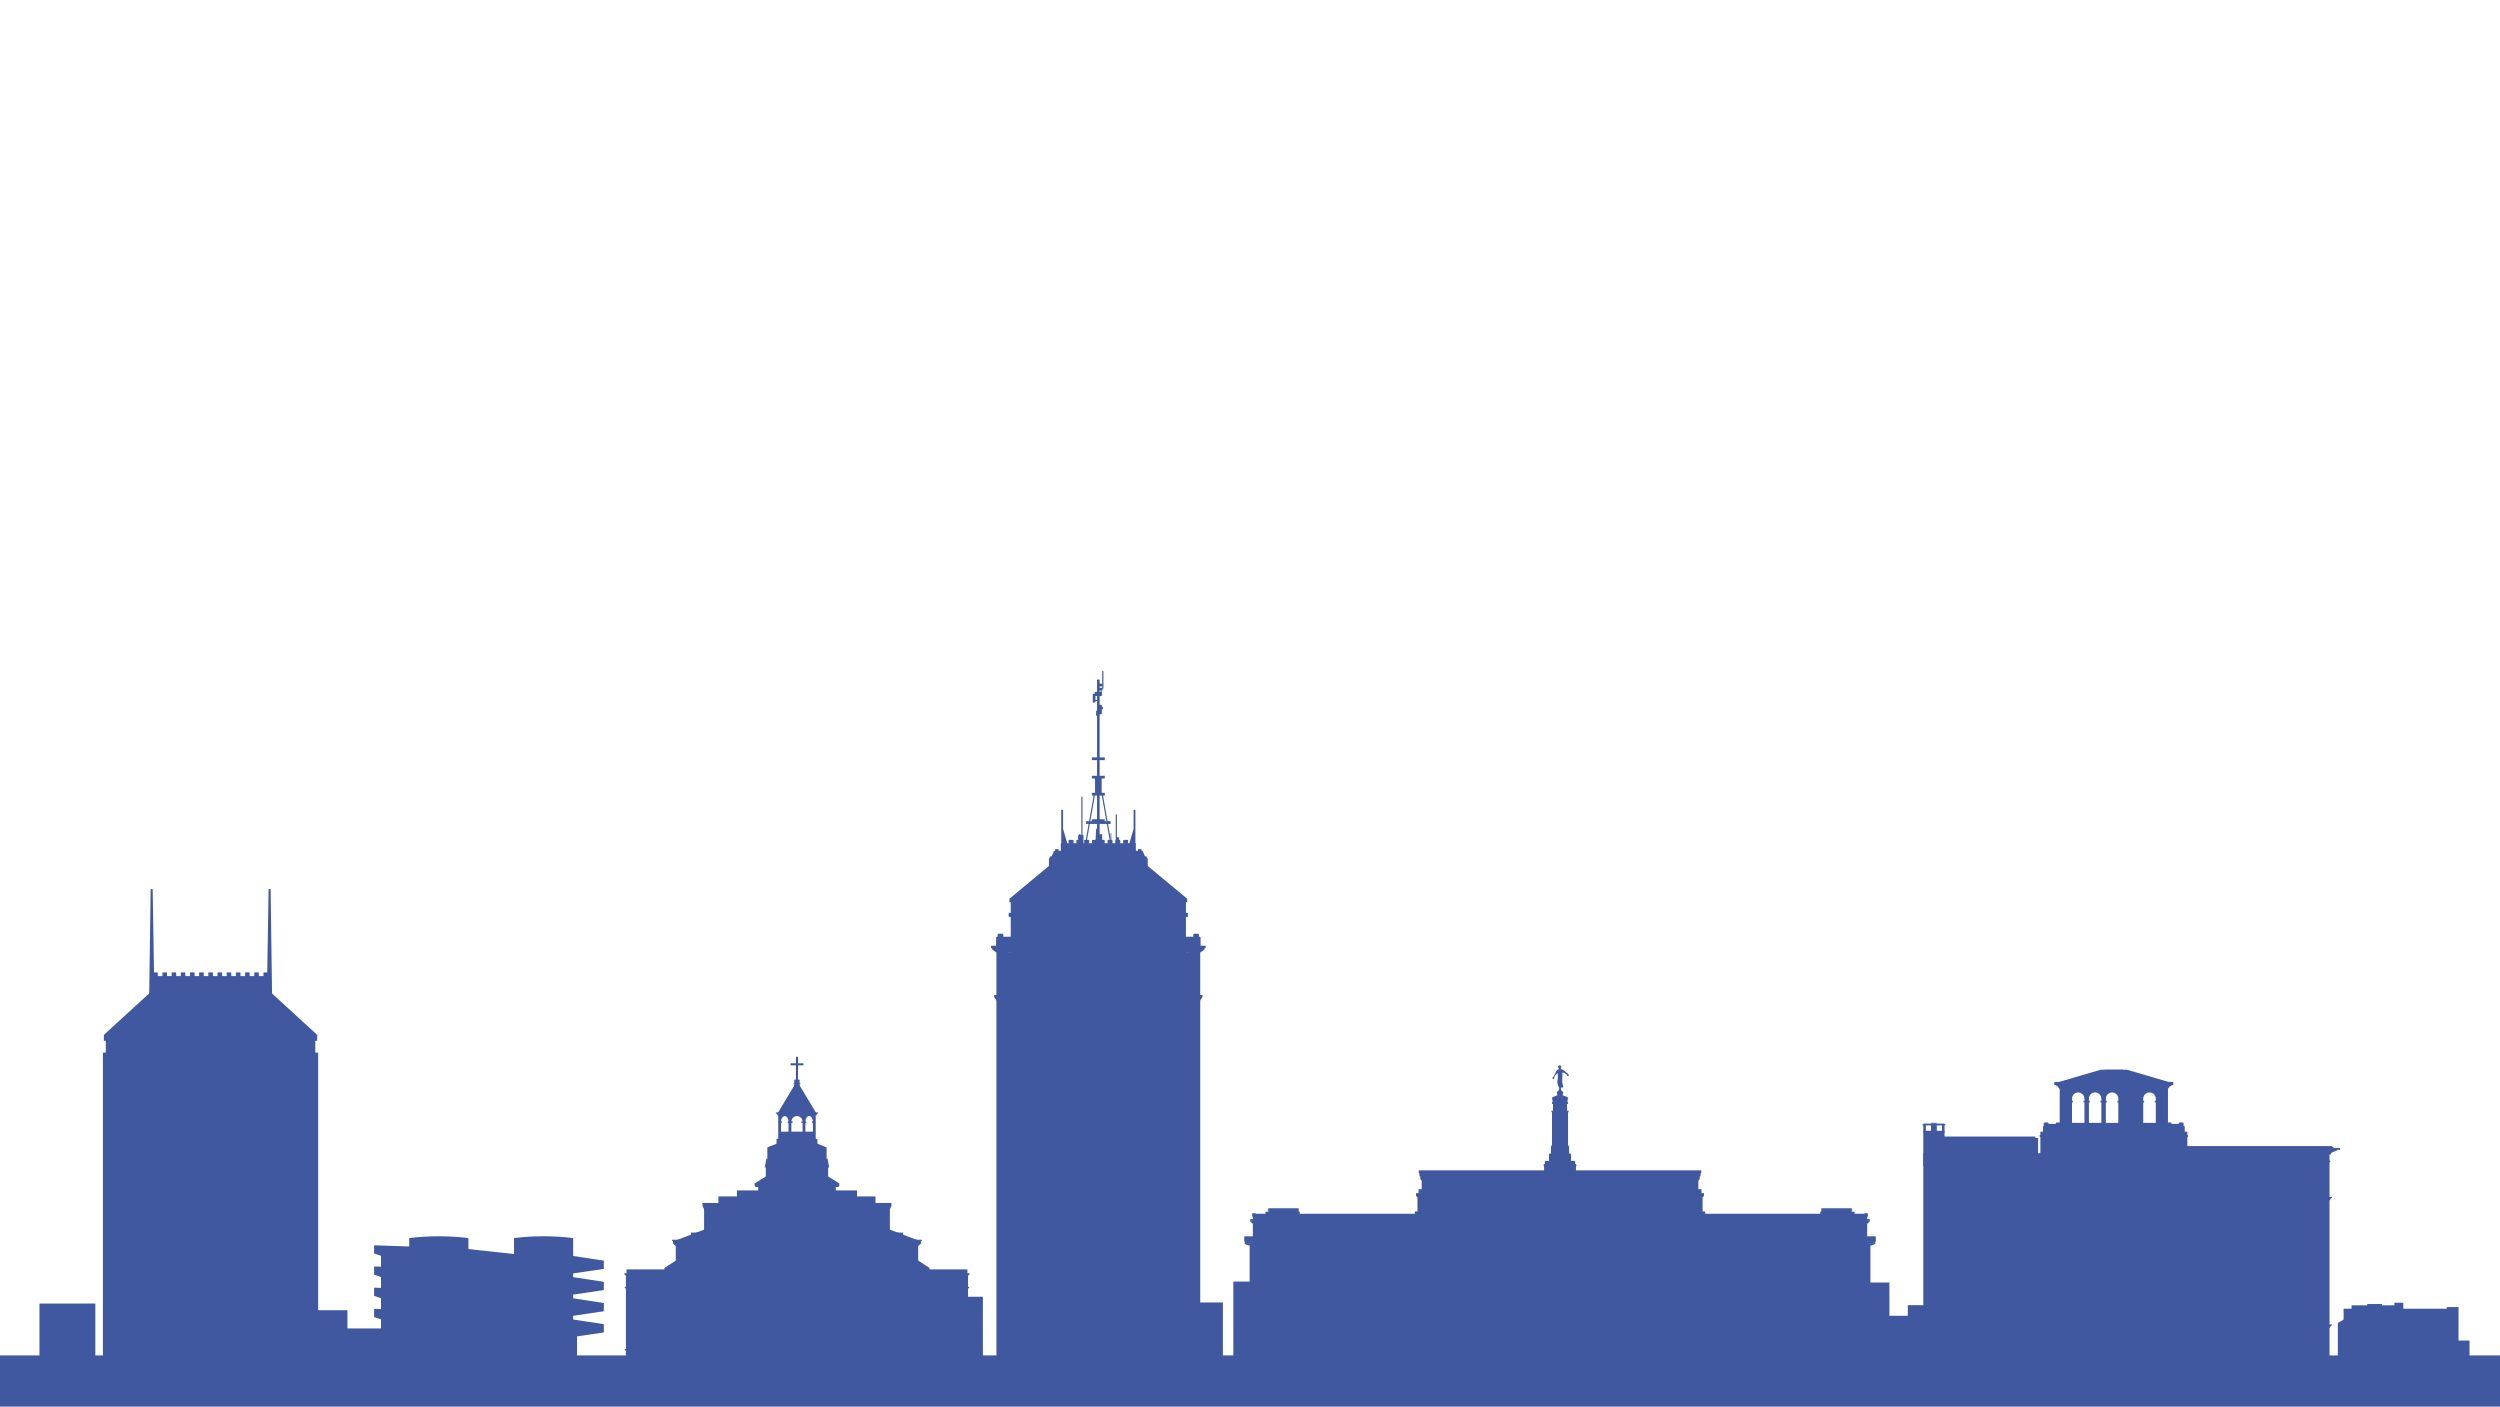
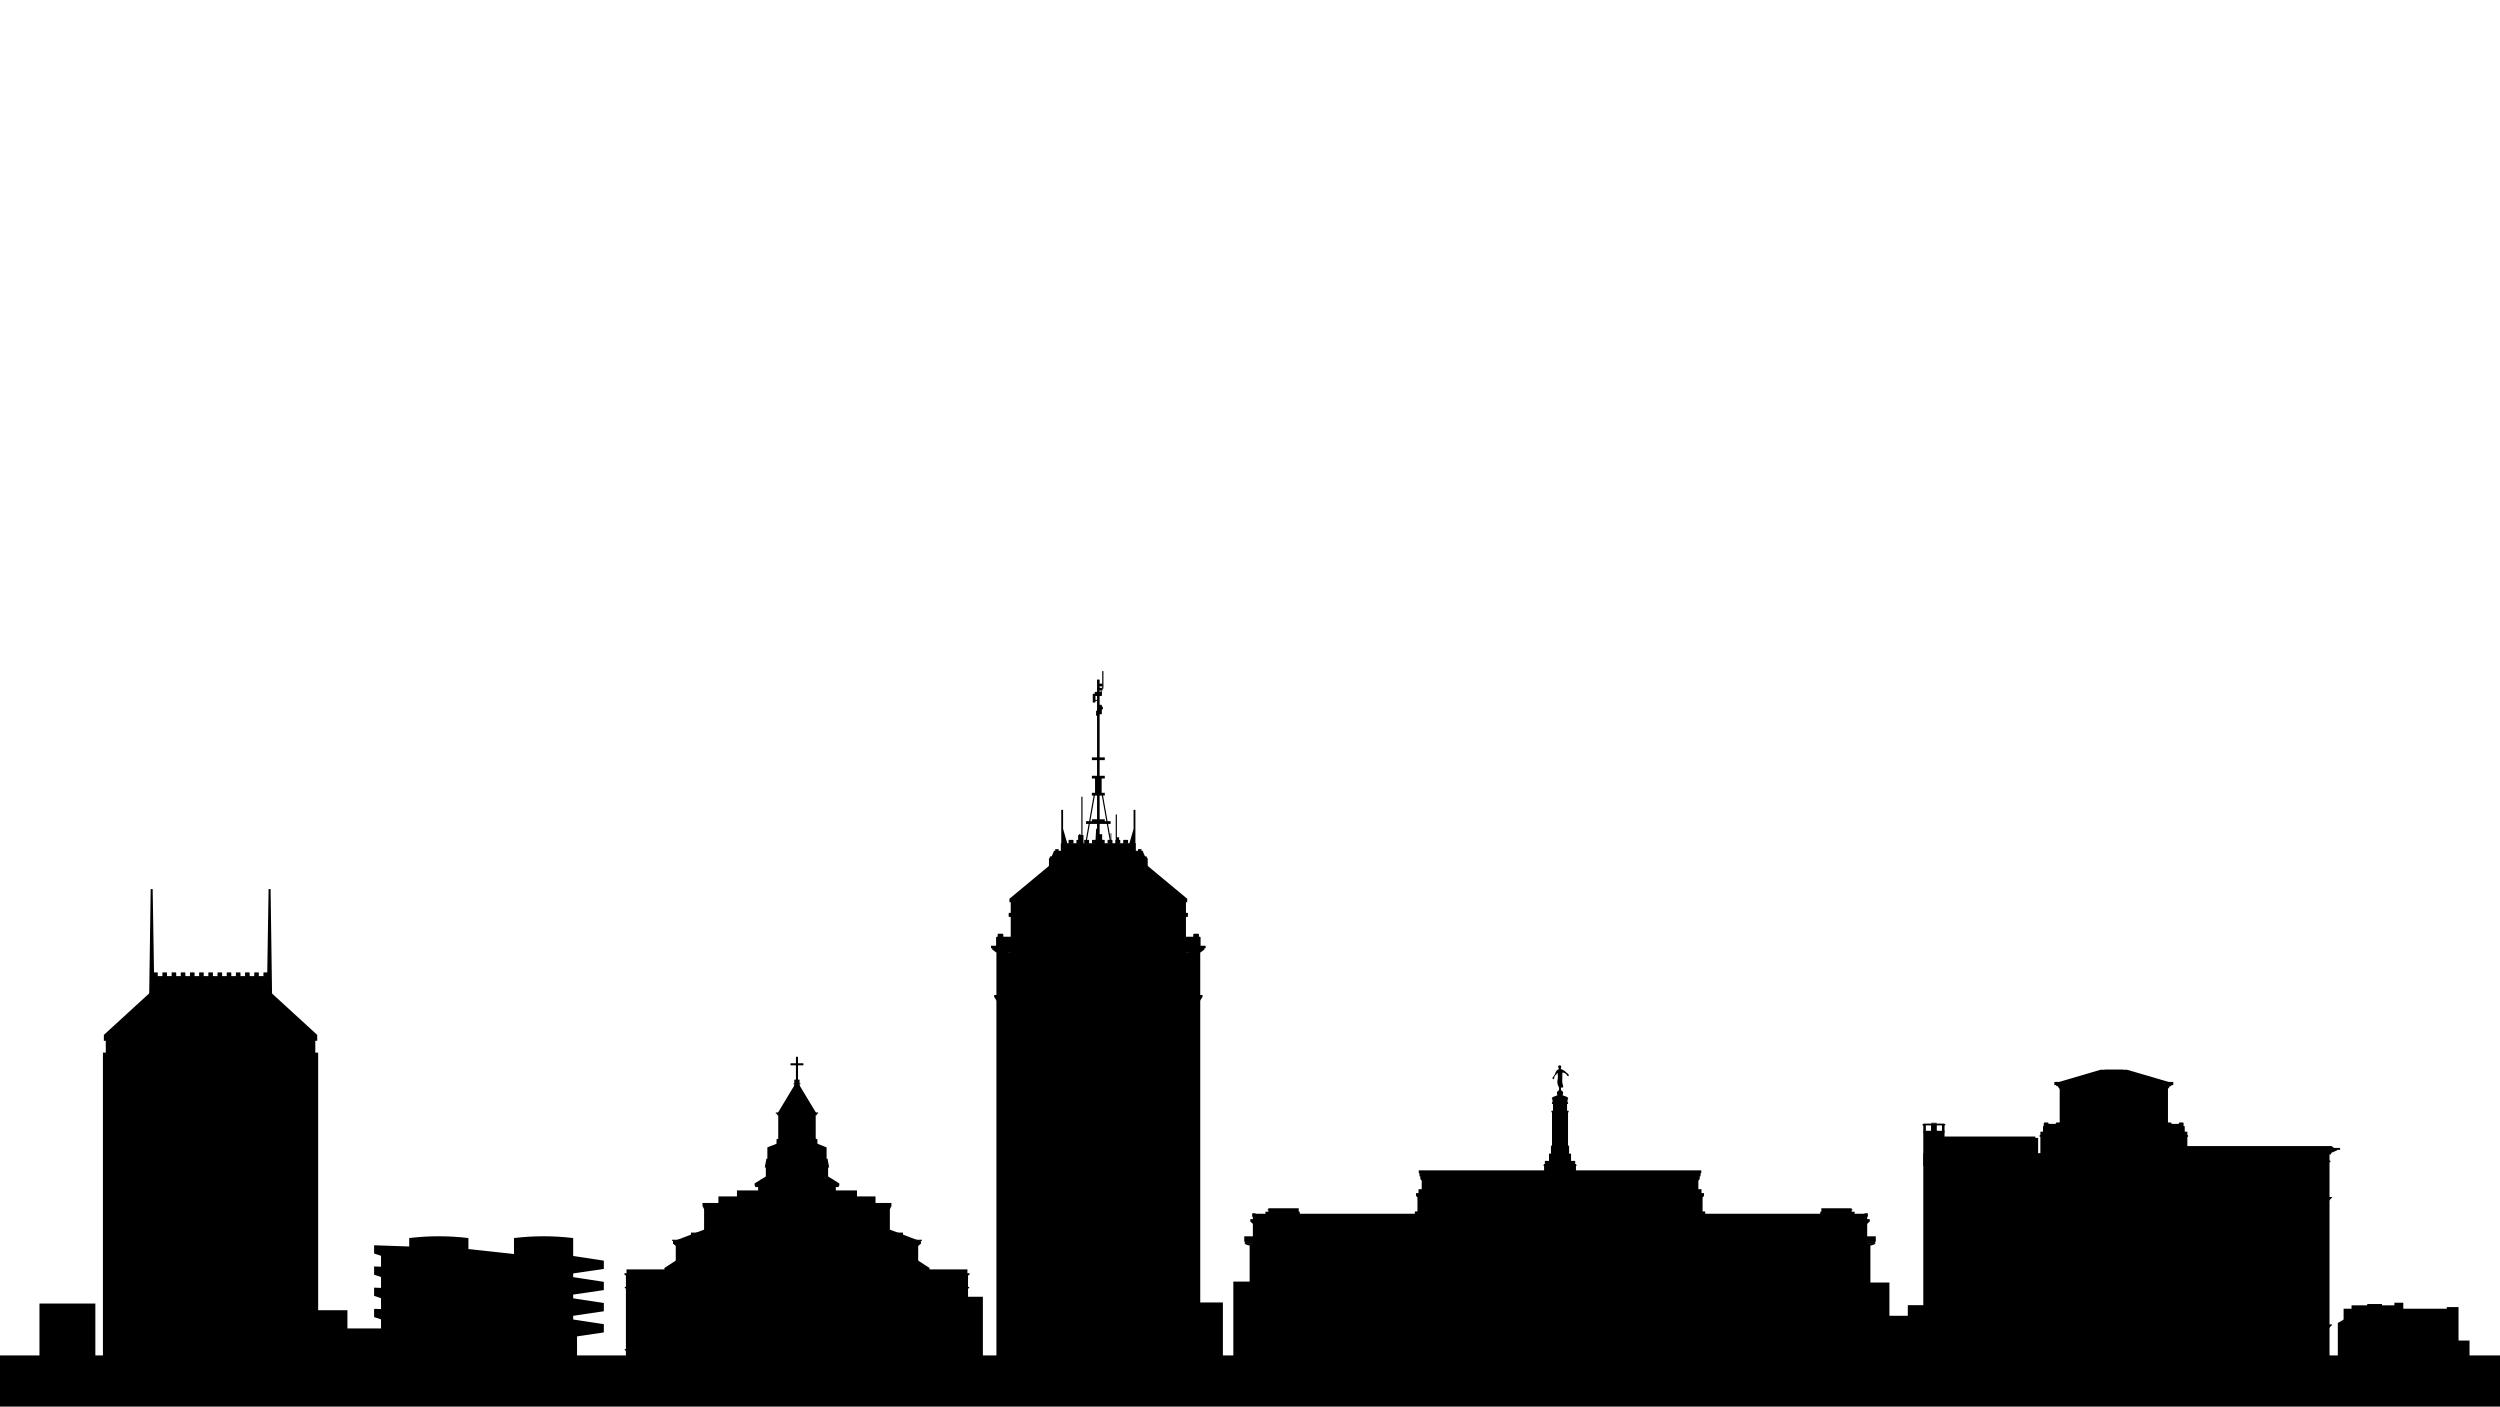
<svg xmlns="http://www.w3.org/2000/svg" viewBox="0 0 1920 1080">
-   <defs>
-     <style>.cls-1{fill:#3f589f;fill-rule:evenodd;}</style>
-   </defs>
  <g id="city7">
    <polygon class="cls-1" points="1789.07 885.64 1477.09 885.64 1477.09 1046.97 1789.07 1046.97 1789.07 885.64 1789.07 885.64" />
    <polygon class="cls-1" points="1789.68 891.31 1787.97 891.31 1787.97 892.61 1789.68 892.61 1789.68 891.31 1789.68 891.31" />
    <polygon class="cls-1" points="1791.05 919.29 1786.28 919.29 1786.28 920.02 1791.05 920.02 1791.05 919.29 1791.05 919.29" />
    <polygon class="cls-1" points="1790.56 919.78 1788.05 919.78 1788.05 922.78 1790.56 920.18 1790.56 919.78 1790.56 919.78" />
    <polygon class="cls-1" points="1791.05 1017.14 1786.28 1017.14 1786.28 1017.87 1791.05 1017.87 1791.05 1017.14 1791.05 1017.14" />
    <polygon class="cls-1" points="1790.56 1017.63 1788.05 1017.63 1788.05 1020.63 1790.56 1018.04 1790.56 1017.63 1790.56 1017.63" />
    <polygon class="cls-1" points="1797.18 881.61 1660.54 881.61 1660.54 883.07 1797.18 883.07 1797.18 881.61 1797.18 881.61" />
    <polygon class="cls-1" points="1790.63 880.16 1666.08 880.16 1666.08 882.48 1793.4 882.48 1790.63 880.16 1790.63 880.16" />
    <polygon class="cls-1" points="1794.85 882.48 1782.47 882.48 1782.47 888.46 1794.85 883.51 1794.85 882.48 1794.85 882.48" />
    <polygon class="cls-1" points="1790.73 884.61 1788.09 884.61 1788.09 886.61 1790.08 886.61 1790.73 884.61 1790.73 884.61" />
    <polygon class="cls-1" points="1784.37 882.48 1660.32 882.48 1660.32 903.02 1784.37 903.02 1784.37 882.48 1784.37 882.48" />
    <polygon class="cls-1" points="1477.09 868.44 1493.4 868.44 1493.4 895.55 1477.09 895.55 1477.09 868.44 1477.09 868.44" />
    <polygon class="cls-1" points="1477.09 863.96 1479.05 863.96 1479.05 869.84 1477.09 869.84 1477.09 863.96 1477.09 863.96" />
    <polygon class="cls-1" points="1483.03 864.03 1487.46 864.03 1487.46 870.57 1483.03 870.57 1483.03 864.03 1483.03 864.03" />
    <polygon class="cls-1" points="1491.44 863.96 1493.4 863.96 1493.4 869.84 1491.44 869.84 1491.44 863.96 1491.44 863.96" />
    <polygon class="cls-1" points="1483.12 862.29 1487.37 862.29 1487.37 863.01 1483.12 863.01 1483.12 862.29 1483.12 862.29" />
    <polygon class="cls-1" points="1476.44 863.6 1477.37 862.95 1493.12 862.95 1494.05 863.6 1494.05 864.32 1476.44 864.32 1476.44 863.6 1476.44 863.6" />
    <polygon class="cls-1" points="1492.78 872.86 1563.12 872.86 1563.12 894.11 1492.78 894.11 1492.78 872.86 1492.78 872.86" />
    <polygon class="cls-1" points="1561.9 873.89 1565.28 873.89 1565.28 890.16 1561.9 890.16 1561.9 873.89 1561.9 873.89" />
    <polygon class="cls-1" points="1677.87 864.9 1569.03 864.9 1569.03 891.03 1677.87 891.03 1677.87 864.9 1677.87 864.9" />
    <path class="cls-1" d="M1676.67,869.14h3a.22.22,0,0,1,.22.21v14.32a.21.21,0,0,1-.22.21h-3a.21.21,0,0,1-.21-.21V869.35a.22.22,0,0,1,.21-.21Z" />
    <polygon class="cls-1" points="1680.44 871.77 1679.05 871.77 1679.05 873.09 1680.44 873.09 1680.44 871.77 1680.44 871.77" />
    <path class="cls-1" d="M1570.22,869.14h-3a.21.21,0,0,0-.21.21V888a.21.21,0,0,0,.21.21h3a.22.22,0,0,0,.21-.21V869.35a.22.22,0,0,0-.21-.21Z" />
    <polygon class="cls-1" points="1566.45 871.77 1567.85 871.77 1567.85 873.09 1566.45 873.09 1566.45 871.77 1566.45 871.77" />
    <path class="cls-1" d="M1570.27,862.07h2.34a.68.68,0,0,1,.67.67v3.82a.68.68,0,0,1-.67.67h-2.34a.68.68,0,0,1-.67-.67v-3.82a.67.67,0,0,1,.67-.67Z" />
    <path class="cls-1" d="M1579.5,862.07h2.34a.67.67,0,0,1,.67.67v3.82a.68.68,0,0,1-.67.67h-2.34a.68.68,0,0,1-.67-.67v-3.82a.67.67,0,0,1,.67-.67Z" />
    <polygon class="cls-1" points="1571.57 863.15 1580.53 863.15 1580.53 867.16 1571.57 867.16 1571.57 863.15 1571.57 863.15" />
    <path class="cls-1" d="M1664.73,862.07h2.33a.67.67,0,0,1,.67.67v3.82a.68.68,0,0,1-.67.67h-2.33a.68.68,0,0,1-.67-.67v-3.82a.67.67,0,0,1,.67-.67Z" />
    <path class="cls-1" d="M1674,862.07h2.34a.67.67,0,0,1,.67.67v3.82a.68.68,0,0,1-.67.67H1674a.68.68,0,0,1-.67-.67v-3.82a.67.67,0,0,1,.67-.67Z" />
    <polygon class="cls-1" points="1666.03 863.15 1674.99 863.15 1674.99 867.16 1666.03 867.16 1666.03 863.15 1666.03 863.15" />
    <polygon class="cls-1" points="1613.2 821.58 1630.44 821.58 1630.44 831.04 1580.96 831.04 1613.2 821.58 1613.2 821.58" />
    <polygon class="cls-1" points="1577.73 830.92 1626.75 830.92 1626.75 833.35 1577.73 833.35 1577.73 830.92 1577.73 830.92" />
    <polygon class="cls-1" points="1579.2 832.77 1586.91 832.77 1586.91 834.15 1579.2 834.15 1579.2 832.77 1579.2 832.77" />
    <polygon class="cls-1" points="1580.5 833.84 1582.3 833.84 1582.3 836.85 1580.5 834.62 1580.5 833.84 1580.5 833.84" />
    <polygon class="cls-1" points="1633.6 821.58 1616.37 821.58 1616.37 831.04 1665.85 831.04 1633.6 821.58 1633.6 821.58" />
    <polygon class="cls-1" points="1669.07 830.92 1620.06 830.92 1620.06 833.35 1669.07 833.35 1669.07 830.92 1669.07 830.92" />
    <polygon class="cls-1" points="1667.6 832.77 1659.89 832.77 1659.89 834.15 1667.6 834.15 1667.6 832.77 1667.6 832.77" />
    <polygon class="cls-1" points="1666.3 833.84 1664.5 833.84 1664.5 836.85 1666.3 834.62 1666.3 833.84 1666.3 833.84" />
    <path class="cls-1" d="M1581.82,832.08H1665v42.56h-83.16V832.08Zm40.25,6.92h0a4.8,4.8,0,0,1,4.79,4.78v1.62h-.69v1.27h.69v15.67h-9.57V846.67h.69V845.4h-.69v-1.62a4.8,4.8,0,0,1,4.78-4.78Zm-13,0h0a4.79,4.79,0,0,1,4.78,4.78v1.62h-.69v1.27h.69v15.67h-9.57V846.67h.7V845.4h-.7v-1.62A4.8,4.8,0,0,1,1609,839Zm-13,0h0a4.8,4.8,0,0,1,4.79,4.78v1.62h-.7v1.27h.7v15.67h-9.57V846.67h.69V845.4h-.69v-1.62A4.79,4.79,0,0,1,1596,839Zm54.78,0h0a4.79,4.79,0,0,1,4.79,4.78v1.62h-.69v1.27h.69v15.67H1646V846.67h.69V845.4H1646v-1.62a4.79,4.79,0,0,1,4.78-4.78Z" />
    <polygon class="cls-1" points="79.04 808.41 244.35 808.41 244.35 1061.85 79.04 1061.85 79.04 808.41 79.04 808.41" />
    <polygon class="cls-1" points="81.24 798.68 242.15 798.68 242.15 822.09 81.24 822.09 81.24 798.68 81.24 798.68" />
    <polygon class="cls-1" points="79.76 799.36 243.63 799.36 243.63 794.81 208.64 762.76 114.75 762.76 79.76 794.81 79.76 799.36 79.76 799.36" />
    <polygon class="cls-1" points="117.25 682.81 115.72 682.81 114.52 767.59 118.62 767.59 117.25 682.81 117.25 682.81" />
    <polygon class="cls-1" points="206.28 682.81 207.81 682.81 209 767.59 204.91 767.59 206.28 682.81 206.28 682.81" />
    <polygon class="cls-1" points="117 749.65 206.53 749.65 206.53 764.04 117 764.04 117 749.65 117 749.65" />
    <path class="cls-1" d="M118,746.79h2.85a.36.36,0,0,1,.33.39v2.69a.36.36,0,0,1-.33.39H118a.37.37,0,0,1-.34-.39v-2.69a.36.36,0,0,1,.34-.39Z" />
    <path class="cls-1" d="M125.07,746.79h2.85a.36.36,0,0,1,.34.39v2.69a.37.37,0,0,1-.34.39h-2.85a.37.37,0,0,1-.34-.39v-2.69a.36.36,0,0,1,.34-.39Z" />
    <path class="cls-1" d="M132.12,746.79H135a.36.36,0,0,1,.33.39v2.69a.37.37,0,0,1-.33.39h-2.86a.38.38,0,0,1-.34-.39v-2.69a.37.37,0,0,1,.34-.39Z" />
    <path class="cls-1" d="M139.18,746.79H142a.37.37,0,0,1,.34.39v2.69a.38.38,0,0,1-.34.39h-2.85a.37.37,0,0,1-.34-.39v-2.69a.36.36,0,0,1,.34-.39Z" />
    <path class="cls-1" d="M146.23,746.79h2.85a.36.36,0,0,1,.34.39v2.69a.37.37,0,0,1-.34.39h-2.85a.37.37,0,0,1-.34-.39v-2.69a.36.36,0,0,1,.34-.39Z" />
    <path class="cls-1" d="M153.28,746.79h2.86a.36.36,0,0,1,.33.39v2.69a.37.37,0,0,1-.33.39h-2.86a.38.38,0,0,1-.34-.39v-2.69a.37.37,0,0,1,.34-.39Z" />
    <path class="cls-1" d="M160.33,746.79h2.86a.37.37,0,0,1,.34.39v2.69a.38.38,0,0,1-.34.39h-2.86a.37.37,0,0,1-.33-.39v-2.69a.36.36,0,0,1,.33-.39Z" />
    <path class="cls-1" d="M167.39,746.79h2.85a.36.36,0,0,1,.34.39v2.69a.37.37,0,0,1-.34.39h-2.85a.37.37,0,0,1-.34-.39v-2.69a.36.36,0,0,1,.34-.39Z" />
    <path class="cls-1" d="M174.44,746.79h2.86a.36.36,0,0,1,.33.39v2.69a.37.37,0,0,1-.33.39h-2.86a.37.37,0,0,1-.33-.39v-2.69a.36.36,0,0,1,.33-.39Z" />
    <path class="cls-1" d="M181.5,746.79h2.85a.37.37,0,0,1,.34.39v2.69a.38.38,0,0,1-.34.39H181.5a.37.37,0,0,1-.34-.39v-2.69a.36.36,0,0,1,.34-.39Z" />
    <path class="cls-1" d="M188.55,746.79h2.85a.36.36,0,0,1,.34.39v2.69a.37.37,0,0,1-.34.39h-2.85a.37.37,0,0,1-.34-.39v-2.69a.36.36,0,0,1,.34-.39Z" />
    <path class="cls-1" d="M195.6,746.79h2.86a.36.36,0,0,1,.33.39v2.69a.36.36,0,0,1-.33.39H195.6a.37.37,0,0,1-.34-.39v-2.69a.36.36,0,0,1,.34-.39Z" />
    <path class="cls-1" d="M202.66,746.79h2.85a.36.36,0,0,1,.34.39v2.69a.37.37,0,0,1-.34.39h-2.85a.37.37,0,0,1-.34-.39v-2.69a.36.36,0,0,1,.34-.39Z" />
    <path class="cls-1" d="M394.74,950.82a189.42,189.42,0,0,1,45.46,0v84.34H394.74V950.82Z" />
    <path class="cls-1" d="M314.28,950.82a189.42,189.42,0,0,1,45.46,0v84.34H314.28V950.82Z" />
    <polygon class="cls-1" points="463.74 968.18 434.12 963.68 434.12 978.86 463.74 974.52 463.74 968.18 463.74 968.18" />
    <polygon class="cls-1" points="463.74 984.45 434.12 979.95 434.12 995.12 463.74 990.79 463.74 984.45 463.74 984.45" />
    <polygon class="cls-1" points="463.74 1000.72 434.12 996.21 434.12 1011.39 463.74 1007.05 463.74 1000.72 463.74 1000.72" />
    <polygon class="cls-1" points="463.74 1016.98 434.12 1012.47 434.12 1027.65 463.74 1023.31 463.74 1016.98 463.74 1016.98" />
    <polygon class="cls-1" points="287.31 956.37 316.92 957.4 316.92 972.58 287.31 962.71 287.31 956.37 287.31 956.37" />
    <polygon class="cls-1" points="287.31 972.64 316.92 973.67 316.92 988.84 287.31 978.98 287.31 972.64 287.31 972.64" />
    <polygon class="cls-1" points="287.31 988.91 316.92 989.94 316.92 1005.11 287.31 995.25 287.31 988.91 287.31 988.91" />
    <polygon class="cls-1" points="287.31 1005.18 316.92 1006.21 316.92 1021.38 287.31 1011.51 287.31 1005.18 287.31 1005.18" />
    <polygon class="cls-1" points="287.31 1021.44 316.92 1022.47 316.92 1037.65 287.31 1027.78 287.31 1021.44 287.31 1021.44" />
    <polygon class="cls-1" points="292.63 960.93 324.52 960.93 324.52 1027.98 292.63 1027.98 292.63 960.93 292.63 960.93" />
    <polygon class="cls-1" points="351.8 958.42 401.94 963.89 401.94 1034.89 351.8 1034.89 351.8 958.42 351.8 958.42" />
    <polygon class="cls-1" points="291.36 1024.51 443.17 1024.51 443.17 1046.9 291.36 1046.9 291.36 1024.51 291.36 1024.51" />
    <path class="cls-1" d="M1198.09,837.18a2.42,2.42,0,1,1-2.42,2.42,2.42,2.42,0,0,1,2.42-2.42Z" />
    <path class="cls-1" d="M1198.54,821s.88-1.52.25-2.37-2.41-.51-2.07.89.51,1.23.42,1.61-1.18.25-1.85,1.31-1,2.62-1.69,3.55-1.52,1.61-1.19,2.49,1.19.21,1.27-.8a2.69,2.69,0,0,1,1.18-2.11c.85-.81,1.27-2.12,1.4-1.23a15,15,0,0,1,.08,4.35,8.26,8.26,0,0,0-.08,4.06,9.72,9.72,0,0,0,1,2.33,21.2,21.2,0,0,0,3.21.12,4.15,4.15,0,0,0-.3-2.37c-.55-1.51-.34-4-.3-5.45s-.16-3.76.39-3.72,2.65.89,3.12,2.07,1.73.77,1.43-.16-1.73-1.61-2.48-2.5a7.85,7.85,0,0,0-2.46-1.61,3.32,3.32,0,0,0-1.34-.46Z" />
    <polygon class="cls-1" points="1197.34 834.06 1198.83 834.06 1198.83 838.41 1197.34 838.41 1197.34 834.06 1197.34 834.06" />
    <polygon class="cls-1" points="1198.09 840.37 1200.97 841.48 1203.85 842.59 1203.85 844.81 1203.85 847.02 1200.97 848.13 1198.09 849.24 1195.2 848.13 1192.33 847.02 1192.33 844.81 1192.33 842.59 1195.2 841.48 1198.09 840.37 1198.09 840.37" />
    <polygon class="cls-1" points="1192.69 846 1203.5 846 1203.5 855.96 1192.69 855.96 1192.69 846 1192.69 846" />
    <polygon class="cls-1" points="1191.89 843.09 1204.28 843.09 1204.28 844.3 1191.89 844.3 1191.89 843.09 1191.89 843.09" />
    <polygon class="cls-1" points="1191.89 846.64 1204.28 846.64 1204.28 847.84 1191.89 847.84 1191.89 846.64 1191.89 846.64" />
    <polygon class="cls-1" points="1191.51 853.01 1204.67 853.01 1204.67 854.22 1191.51 854.22 1191.51 853.01 1191.51 853.01" />
    <polygon class="cls-1" points="1191.94 853.69 1204.25 853.69 1204.25 895.57 1191.94 895.57 1191.94 853.69 1191.94 853.69" />
    <polygon class="cls-1" points="1205.07 879.86 1191.12 879.86 1191.12 888.13 1205.07 888.13 1205.07 879.86 1205.07 879.86" />
    <polygon class="cls-1" points="1206.56 886.01 1189.63 886.01 1189.63 894.28 1206.56 894.28 1206.56 886.01 1206.56 886.01" />
    <polygon class="cls-1" points="1186.46 891.57 1209.74 891.57 1209.74 897.58 1186.46 897.58 1186.46 891.57 1186.46 891.57" />
    <polygon class="cls-1" points="1185.86 893.95 1210.33 893.95 1210.33 899.97 1185.86 899.97 1185.86 893.95 1185.86 893.95" />
    <polygon class="cls-1" points="1210.76 894.41 1185.43 894.41 1185.43 895.4 1210.76 895.4 1210.76 894.41 1210.76 894.41" />
    <polygon class="cls-1" points="1306.57 898.83 1089.62 898.83 1089.62 901.1 1306.57 901.1 1306.57 898.83 1306.57 898.83" />
    <polygon class="cls-1" points="1306.05 900.27 1302.31 900.27 1302.31 903.41 1306.05 903.41 1306.05 900.27 1306.05 900.27" />
    <polygon class="cls-1" points="1305.38 902.81 1301.79 902.81 1301.79 905.52 1305.38 905.52 1305.38 902.81 1305.38 902.81" />
    <polygon class="cls-1" points="1305.02 905.1 1302.64 905.1 1302.64 907.67 1305.02 906.12 1305.02 905.1 1305.02 905.1" />
    <polygon class="cls-1" points="1304.21 906 1301.25 906 1301.25 913.64 1304.21 913.64 1304.21 906 1304.21 906" />
    <polygon class="cls-1" points="1306.76 913.31 1299.02 913.31 1299.02 917.82 1306.76 917.82 1306.76 913.31 1306.76 913.31" />
    <polygon class="cls-1" points="1308.68 916.34 1304.85 916.34 1304.85 921.59 1308.68 918.55 1308.68 916.34 1308.68 916.34" />
    <polygon class="cls-1" points="1307.58 916.93 1298.58 916.93 1298.58 936.52 1307.58 936.52 1307.58 916.93 1307.58 916.93" />
    <polygon class="cls-1" points="1309.57 930.38 1306.03 930.38 1306.03 933.12 1309.57 933.12 1309.57 930.38 1309.57 930.38" />
    <polygon class="cls-1" points="1301.45 932.16 1434 932.16 1434 1057.46 1301.45 1057.46 1301.45 932.16 1301.45 932.16" />
    <polygon class="cls-1" points="1432.49 1031.37 1439.46 1033.85 1439.46 1057.46 1432.49 1057.46 1432.49 1031.37 1432.49 1031.37" />
    <polygon class="cls-1" points="1436.31 1045.98 1441.71 1048.47 1441.71 1057.46 1436.31 1057.46 1436.31 1045.98 1436.31 1045.98" />
    <polygon class="cls-1" points="1397.93 930.58 1424.34 930.58 1424.34 936.56 1397.93 936.56 1397.93 930.58 1397.93 930.58" />
    <polygon class="cls-1" points="1398.78 927.95 1422.07 927.95 1422.07 932.73 1398.78 932.73 1398.78 927.95 1398.78 927.95" />
    <polygon class="cls-1" points="1422.55 928.67 1420.39 928.67 1420.39 929.5 1422.55 929.5 1422.55 928.67 1422.55 928.67" />
    <polygon class="cls-1" points="1435.97 936.31 1432.46 936.31 1432.46 938.33 1435.97 938.33 1435.97 936.31 1435.97 936.31" />
    <polygon class="cls-1" points="1435.46 937.85 1432.78 937.85 1432.78 941 1435.46 938.6 1435.46 937.85 1435.46 937.85" />
    <polygon class="cls-1" points="1431.95 949.49 1440.61 949.49 1440.61 953.67 1431.95 953.67 1431.95 949.49 1431.95 949.49" />
    <polygon class="cls-1" points="1440.1 953.24 1431.4 953.24 1431.4 954.89 1440.1 954.89 1440.1 953.24 1440.1 953.24" />
    <polygon class="cls-1" points="1440.3 954.62 1431.56 954.62 1431.56 955.21 1440.3 955.21 1440.3 954.62 1440.3 954.62" />
    <polygon class="cls-1" points="1439.59 954.97 1431.99 954.97 1431.99 957.89 1439.59 955.76 1439.59 954.97 1439.59 954.97" />
    <polygon class="cls-1" points="1431.99 931.81 1434.51 931.81 1434.51 934.46 1431.99 934.46 1431.99 931.81 1431.99 931.81" />
    <polygon class="cls-1" points="1436.47 956.25 1416.9 956.25 1416.9 1057.46 1436.47 1057.46 1436.47 956.25 1436.47 956.25" />
    <polygon class="cls-1" points="1090.15 900.27 1093.89 900.27 1093.89 903.41 1090.15 903.41 1090.15 900.27 1090.15 900.27" />
    <polygon class="cls-1" points="1090.81 902.81 1094.4 902.81 1094.4 905.52 1090.81 905.52 1090.81 902.81 1090.81 902.81" />
    <polygon class="cls-1" points="1091.17 905.1 1093.56 905.1 1093.56 907.67 1091.17 906.12 1091.17 905.1 1091.17 905.1" />
    <polygon class="cls-1" points="1091.98 906 1094.94 906 1094.94 913.64 1091.98 913.64 1091.98 906 1091.98 906" />
    <polygon class="cls-1" points="1089.43 913.31 1097.18 913.31 1097.18 917.82 1089.43 917.82 1089.43 913.31 1089.43 913.31" />
    <polygon class="cls-1" points="1087.51 916.34 1091.34 916.34 1091.34 921.59 1087.51 918.55 1087.51 916.34 1087.51 916.34" />
    <polygon class="cls-1" points="1088.61 916.93 1097.62 916.93 1097.62 936.52 1088.61 936.52 1088.61 916.93 1088.61 916.93" />
    <polygon class="cls-1" points="1086.62 930.38 1090.17 930.38 1090.17 933.12 1086.62 933.12 1086.62 930.38 1086.62 930.38" />
    <polygon class="cls-1" points="1093.78 932.16 962.2 932.16 962.2 1057.46 1093.78 1057.46 1093.78 932.16 1093.78 932.16" />
    <polygon class="cls-1" points="963.7 1031.37 956.73 1033.85 956.73 1057.46 963.7 1057.46 963.7 1031.37 963.7 1031.37" />
    <polygon class="cls-1" points="959.88 1045.98 954.48 1048.47 954.48 1057.46 959.88 1057.46 959.88 1045.98 959.88 1045.98" />
    <polygon class="cls-1" points="998.26 930.58 971.85 930.58 971.85 936.56 998.26 936.56 998.26 930.58 998.26 930.58" />
    <polygon class="cls-1" points="997.42 927.95 974.12 927.95 974.12 932.73 997.42 932.73 997.42 927.95 997.42 927.95" />
    <polygon class="cls-1" points="973.65 928.67 975.8 928.67 975.8 929.5 973.65 929.5 973.65 928.67 973.65 928.67" />
    <polygon class="cls-1" points="960.23 936.31 963.73 936.31 963.73 938.33 960.23 938.33 960.23 936.31 960.23 936.31" />
    <polygon class="cls-1" points="960.74 937.85 963.42 937.85 963.42 941 960.74 938.6 960.74 937.85 960.74 937.85" />
    <polygon class="cls-1" points="964.24 949.49 955.58 949.49 955.58 953.67 964.24 953.67 964.24 949.49 964.24 949.49" />
    <polygon class="cls-1" points="956.09 953.24 964.79 953.24 964.79 954.89 956.09 954.89 956.09 953.24 956.09 953.24" />
    <polygon class="cls-1" points="955.89 954.62 964.64 954.62 964.64 955.21 955.89 955.21 955.89 954.62 955.89 954.62" />
    <polygon class="cls-1" points="956.6 954.97 964.2 954.97 964.2 957.89 956.6 955.76 956.6 954.97 956.6 954.97" />
    <polygon class="cls-1" points="964.2 931.81 961.68 931.81 961.68 934.46 964.2 934.46 964.2 931.81 964.2 931.81" />
    <polygon class="cls-1" points="959.72 956.25 979.29 956.25 979.29 1057.46 959.72 1057.46 959.72 956.25 959.72 956.25" />
    <polygon class="cls-1" points="1091.96 899.98 1304.23 899.98 1304.23 1057.46 1091.96 1057.46 1091.96 899.98 1091.96 899.98" />
    <polygon class="cls-1" points="480.7 978.82 544.16 978.82 544.16 1051.5 480.7 1051.5 480.7 978.82 480.7 978.82" />
    <polygon class="cls-1" points="475.44 1048.46 486.11 1048.46 486.11 1051.5 475.44 1051.5 475.44 1048.46 475.44 1048.46" />
    <polygon class="cls-1" points="481.17 974.9 523.26 974.9 523.26 983.09 481.17 983.09 481.17 974.9 481.17 974.9" />
    <polygon class="cls-1" points="520.51 967.16 510.26 973.8 510.26 977.06 520.51 977.06 520.51 967.16 520.51 967.16" />
    <polygon class="cls-1" points="479.57 977.88 482.26 977.88 482.26 980.38 479.57 978.97 479.57 977.88 479.57 977.88" />
    <polygon class="cls-1" points="479.81 988.32 481.97 988.32 481.97 990.72 479.81 989.05 479.81 988.32 479.81 988.32" />
    <polygon class="cls-1" points="479.81 1036.08 481.97 1036.08 481.97 1038.46 479.81 1036.83 479.81 1036.08 479.81 1036.08" />
    <polygon class="cls-1" points="518.98 952.64 541.62 944.02 541.62 983.61 518.98 983.61 518.98 952.64 518.98 952.64" />
    <polygon class="cls-1" points="530.66 946.63 538.16 946.63 538.16 949.65 530.66 949.65 530.66 946.63 530.66 946.63" />
    <polygon class="cls-1" points="516.11 952.12 522.25 952.12 522.25 952.97 516.11 952.97 516.11 952.12 516.11 952.12" />
    <polygon class="cls-1" points="516.88 952.59 520.38 952.59 520.38 957.97 516.88 955.13 516.88 952.59 516.88 952.59" />
    <polygon class="cls-1" points="540.74 924.47 585.31 924.47 585.31 952.43 540.74 952.43 540.74 924.47 540.74 924.47" />
    <polygon class="cls-1" points="540.07 926.26 541.91 926.26 541.91 929.82 540.07 927.66 540.07 926.26 540.07 926.26" />
    <polygon class="cls-1" points="539.54 923.88 553.69 923.88 553.69 926.71 539.54 926.71 539.54 923.88 539.54 923.88" />
    <polygon class="cls-1" points="551.75 918.85 566.57 918.85 566.57 928.11 551.75 928.11 551.75 918.85 551.75 918.85" />
    <polygon class="cls-1" points="565.98 914.24 584.7 914.24 584.7 928.86 565.98 928.86 565.98 914.24 565.98 914.24" />
    <polygon class="cls-1" points="579.55 908.87 588.7 903.19 588.7 910.66 579.55 910.66 579.55 908.87 579.55 908.87" />
    <polygon class="cls-1" points="579.99 910.18 582.84 910.18 582.84 911.66 579.99 911.66 579.99 910.18 579.99 910.18" />
    <polygon class="cls-1" points="582.25 909.48 589.53 909.48 589.53 917.35 582.25 917.35 582.25 909.48 582.25 909.48" />
    <polygon class="cls-1" points="589.33 881.19 601.15 876.48 601.15 906.96 589.33 906.96 589.33 881.19 589.33 881.19" />
    <polygon class="cls-1" points="596.37 875.02 608.19 870.33 608.19 900.81 596.37 900.81 596.37 875.02 596.37 875.02" />
    <polygon class="cls-1" points="588.6 889.87 591.13 889.87 591.13 896.65 587.34 896.65 588.6 889.87 588.6 889.87" />
    <polygon class="cls-1" points="588.16 895.91 592.12 895.91 592.12 912.39 588.16 912.39 588.16 895.91 588.16 895.91" />
    <polygon class="cls-1" points="743.45 978.82 679.99 978.82 679.99 1051.5 743.45 1051.5 743.45 978.82 743.45 978.82" />
    <polygon class="cls-1" points="748.71 1048.46 738.03 1048.46 738.03 1051.5 748.71 1051.5 748.71 1048.46 748.71 1048.46" />
    <polygon class="cls-1" points="742.98 974.9 700.88 974.9 700.88 983.09 742.98 983.09 742.98 974.9 742.98 974.9" />
    <polygon class="cls-1" points="703.64 967.16 713.88 973.8 713.88 977.06 703.64 977.06 703.64 967.16 703.64 967.16" />
    <polygon class="cls-1" points="744.58 977.88 741.89 977.88 741.89 980.38 744.58 978.97 744.58 977.88 744.58 977.88" />
    <polygon class="cls-1" points="744.34 988.32 742.17 988.32 742.17 990.72 744.34 989.05 744.34 988.32 744.34 988.32" />
    <polygon class="cls-1" points="744.34 1036.08 742.17 1036.08 742.17 1038.46 744.34 1036.83 744.34 1036.08 744.34 1036.08" />
    <polygon class="cls-1" points="705.17 952.64 682.52 944.02 682.52 984.31 705.17 984.31 705.17 952.64 705.17 952.64" />
    <polygon class="cls-1" points="693.49 946.63 685.99 946.63 685.99 949.65 693.49 949.65 693.49 946.63 693.49 946.63" />
    <polygon class="cls-1" points="708.04 952.12 701.9 952.12 701.9 952.97 708.04 952.97 708.04 952.12 708.04 952.12" />
    <polygon class="cls-1" points="707.27 952.59 703.76 952.59 703.76 957.97 707.27 955.13 707.27 952.59 707.27 952.59" />
    <polygon class="cls-1" points="683.41 924.47 638.83 924.47 638.83 952.43 683.41 952.43 683.41 924.47 683.41 924.47" />
    <polygon class="cls-1" points="684.08 926.26 682.24 926.26 682.24 929.82 684.08 927.66 684.08 926.26 684.08 926.26" />
    <polygon class="cls-1" points="684.61 923.88 670.46 923.88 670.46 926.71 684.61 926.71 684.61 923.88 684.61 923.88" />
    <polygon class="cls-1" points="672.39 918.85 657.57 918.85 657.57 928.11 672.39 928.11 672.39 918.85 672.39 918.85" />
    <polygon class="cls-1" points="658.17 914.24 639.44 914.24 639.44 928.86 658.17 928.86 658.17 914.24 658.17 914.24" />
    <polygon class="cls-1" points="644.59 908.87 635.44 903.19 635.44 910.66 644.59 910.66 644.59 908.87 644.59 908.87" />
    <polygon class="cls-1" points="644.16 910.18 641.31 910.18 641.31 911.66 644.16 911.66 644.16 910.18 644.16 910.18" />
    <polygon class="cls-1" points="641.9 909.48 634.62 909.48 634.62 917.35 641.9 917.35 641.9 909.48 641.9 909.48" />
    <polygon class="cls-1" points="634.82 881.19 622.99 876.48 622.99 906.96 634.82 906.96 634.82 881.19 634.82 881.19" />
    <polygon class="cls-1" points="627.78 875.02 615.95 870.33 615.95 900.81 627.78 900.81 627.78 875.02 627.78 875.02" />
    <polygon class="cls-1" points="635.55 889.87 633.02 889.87 633.02 896.65 636.81 896.65 635.55 889.87 635.55 889.87" />
    <polygon class="cls-1" points="635.99 895.91 632.02 895.91 632.02 912.39 635.99 912.39 635.99 895.91 635.99 895.91" />
    <polygon class="cls-1" points="538.86 949.53 685.29 949.53 685.29 1051.5 538.86 1051.5 538.86 949.53 538.86 949.53" />
    <polygon class="cls-1" points="583.93 906.11 640.22 906.11 640.22 973.01 583.93 973.01 583.93 906.11 583.93 906.11" />
    <path class="cls-1" d="M597.69,855.43h28.77v56.32H597.69V855.43Zm14.39,1.71h0a4.31,4.31,0,0,1,4.29,4.06h-.89v1.24h.9v6.7h-8.61v-6.7h.9V861.2h-.89a4.31,4.31,0,0,1,4.3-4.06Zm-9.37,0h0c1.53,0,2.8,1.81,2.88,4.06H605v1.24h.59v6.7h-5.76v-6.7h.59V861.2h-.59c.08-2.25,1.35-4.06,2.88-4.06Zm18.73,0h0c1.53,0,2.79,1.81,2.88,4.06h-.6v1.24h.6v6.7h-5.77v-6.7h.6V861.2h-.59c.07-2.25,1.35-4.06,2.88-4.06Z" />
    <polygon class="cls-1" points="628.31 855.36 595.84 855.36 595.84 854.38 628.31 854.38 628.31 855.36 628.31 855.36" />
    <polygon class="cls-1" points="612.51 832.76 611.63 832.76 610.57 832.76 597.11 855.13 611.63 855.13 612.51 855.13 627.03 855.13 613.58 832.76 612.51 832.76 612.51 832.76" />
    <polygon class="cls-1" points="596.88 854.82 627.27 854.82 627.27 856.57 596.88 856.57 596.88 854.82 596.88 854.82" />
    <path class="cls-1" d="M610.34,829.14h3.39a.34.34,0,0,1,.34.34v4.4a.34.34,0,0,1-.34.34h-3.39a.34.34,0,0,1-.34-.34v-4.4a.33.33,0,0,1,.34-.34Z" />
    <path class="cls-1" d="M609.44,832.06h5.22a.16.16,0,0,1,.15.15v.34a.14.14,0,0,1-.15.13h-5.22a.13.13,0,0,1-.14-.13v-.34a.15.15,0,0,1,.14-.15Z" />
    <path class="cls-1" d="M611.7,811.55h.74a.44.44,0,0,1,.44.43v17.93a.44.44,0,0,1-.44.43h-.74a.43.43,0,0,1-.43-.43V812a.43.43,0,0,1,.43-.43Z" />
    <path class="cls-1" d="M607.08,817.78V817a.43.43,0,0,1,.43-.43h9.1a.44.44,0,0,1,.46.43v.75a.45.45,0,0,1-.46.43h-9.1a.44.44,0,0,1-.43-.43Z" />
    <polygon class="cls-1" points="814.72 647.6 872.32 647.6 872.32 692.63 814.72 692.63 814.72 647.6 814.72 647.6" />
    <polygon class="cls-1" points="775.25 690.25 819.33 653.62 848.19 692.94 775.25 692.94 775.25 690.25 775.25 690.25" />
    <polygon class="cls-1" points="805.6 659.07 815.03 659.07 815.03 666.99 805.6 666.99 805.6 659.07 805.6 659.07" />
    <polygon class="cls-1" points="806.26 657.73 819.82 657.73 819.82 661.2 806.26 661.2 806.26 657.73 806.26 657.73" />
    <polygon class="cls-1" points="809.52 653.41 817.63 653.41 817.63 658.74 807.26 658.74 809.52 653.41 809.52 653.41" />
    <polygon class="cls-1" points="810.38 652.14 813.04 652.14 813.04 654.21 810.38 654.21 810.38 652.14 810.38 652.14" />
    <polygon class="cls-1" points="815.05 621.96 816.45 621.96 816.45 636.56 819.85 648.37 815.05 648.37 815.05 621.96 815.05 621.96" />
    <polygon class="cls-1" points="911.79 690.25 867.71 653.62 838.85 692.94 911.79 692.94 911.79 690.25 911.79 690.25" />
    <polygon class="cls-1" points="881.44 659.07 872.01 659.07 872.01 666.99 881.44 666.99 881.44 659.07 881.44 659.07" />
    <polygon class="cls-1" points="880.78 657.73 867.22 657.73 867.22 661.2 880.78 661.2 880.78 657.73 880.78 657.73" />
    <polygon class="cls-1" points="877.52 653.41 869.42 653.41 869.42 658.74 879.78 658.74 877.52 653.41 877.52 653.41" />
    <polygon class="cls-1" points="876.66 652.14 874 652.14 874 654.21 876.66 654.21 876.66 652.14 876.66 652.14" />
    <polygon class="cls-1" points="871.99 621.96 870.59 621.96 870.59 636.56 867.19 648.37 871.99 648.37 871.99 621.96 871.99 621.96" />
    <polygon class="cls-1" points="844.51 649.36 842.53 649.36 842.53 521.9 844.51 521.9 844.51 649.36 844.51 649.36" />
    <polygon class="cls-1" points="838.57 581.67 848.47 581.67 848.47 583.78 838.57 583.78 838.57 581.67 838.57 581.67" />
    <polygon class="cls-1" points="838.57 595.8 848.47 595.8 848.47 597.91 838.57 597.91 838.57 595.8 838.57 595.8" />
    <polygon class="cls-1" points="838.57 608.87 848.47 608.87 848.47 610.98 838.57 610.98 838.57 608.87 838.57 608.87" />
    <polygon class="cls-1" points="838.57 629.21 848.47 629.21 848.47 631.32 838.57 631.32 838.57 629.21 838.57 629.21" />
    <polygon class="cls-1" points="834.08 630.66 852.96 630.66 852.96 632.77 834.08 632.77 834.08 630.66 834.08 630.66" />
    <polygon class="cls-1" points="846.51 515.41 847.44 515.41 847.44 528.88 846.51 528.88 846.51 515.41 846.51 515.41" />
    <polygon class="cls-1" points="843.51 525.05 846.82 525.05 846.82 527.12 843.51 527.12 843.51 525.05 843.51 525.05" />
    <polygon class="cls-1" points="843.72 528.26 846.82 528.26 846.82 530.23 843.72 530.23 843.72 528.26 843.72 528.26" />
    <path class="cls-1" d="M841.24,531.37h4.55a.52.52,0,0,1,.52.52V534a.53.53,0,0,1-.52.52h-4.55a.52.52,0,0,1-.52-.52v-2.07a.52.52,0,0,1,.52-.52Z" />
    <polygon class="cls-1" points="845.27 530.12 846.1 530.12 846.1 531.78 845.27 531.78 845.27 530.12 845.27 530.12" />
    <path class="cls-1" d="M839.58,532.82H841a.31.31,0,0,1,.31.31v6.11a.31.31,0,0,1-.31.31h-1.45a.31.31,0,0,1-.31-.31v-6.11a.31.31,0,0,1,.31-.31Z" />
    <polygon class="cls-1" points="840.51 537.48 843 537.48 843 538.31 840.51 538.31 840.51 537.48 840.51 537.48" />
    <path class="cls-1" d="M842,545.77h1.45a.21.21,0,0,1,.21.2v3.53a.21.21,0,0,1-.21.2H842a.2.2,0,0,1-.2-.2V546a.2.2,0,0,1,.2-.2Z" />
    <path class="cls-1" d="M843.93,541.31h1.86a.41.41,0,0,1,.41.42v6.42a.41.41,0,0,1-.41.42h-1.86a.42.42,0,0,1-.42-.42v-6.42a.42.42,0,0,1,.42-.42Z" />
    <path class="cls-1" d="M845.69,542.66h.82a.52.52,0,0,1,.52.52v1.14a.52.52,0,0,1-.52.52h-.82a.52.52,0,0,1-.52-.52v-1.14a.52.52,0,0,1,.52-.52Z" />
    <polygon class="cls-1" points="830.47 611.86 831.36 611.86 831.36 648.54 830.47 648.54 830.47 611.86 830.47 611.86" />
    <polygon class="cls-1" points="856.87 625.51 857.76 625.51 857.76 649.04 856.87 649.04 856.87 625.51 856.87 625.51" />
    <path class="cls-1" d="M821.24,645h2.64c.31,0,.56.17.56.39v2.27c0,.22-.25.4-.56.4h-2.64c-.31,0-.56-.18-.56-.4v-2.27c0-.22.25-.39.56-.39Z" />
    <path class="cls-1" d="M827.23,645h2.64c.3,0,.56.17.56.39v2.27c0,.22-.26.4-.56.4h-2.64c-.31,0-.56-.18-.56-.4v-2.27c0-.22.25-.39.56-.39Z" />
    <path class="cls-1" d="M833.22,645h2.64c.3,0,.56.17.56.39v2.27c0,.22-.26.4-.56.4h-2.64c-.31,0-.56-.18-.56-.4v-2.27c0-.22.25-.39.56-.39Z" />
    <path class="cls-1" d="M839.21,645h2.63c.31,0,.57.17.57.39v2.27c0,.22-.26.4-.57.4h-2.63c-.31,0-.56-.18-.56-.4v-2.27c0-.22.25-.39.56-.39Z" />
    <path class="cls-1" d="M845.2,645h2.64c.3,0,.56.17.56.39v2.27c0,.22-.26.4-.56.4H845.2c-.31,0-.56-.18-.56-.4v-2.27c0-.22.25-.39.56-.39Z" />
    <path class="cls-1" d="M851.19,645h2.63c.31,0,.56.17.56.39v2.27c0,.22-.25.4-.56.4h-2.63c-.31,0-.56-.18-.56-.4v-2.27c0-.22.25-.39.56-.39Z" />
    <path class="cls-1" d="M857.18,645h2.63c.31,0,.56.17.56.39v2.27c0,.22-.25.4-.56.4h-2.63c-.31,0-.56-.18-.56-.4v-2.27c0-.22.25-.39.56-.39Z" />
    <path class="cls-1" d="M863.17,645h2.63c.31,0,.56.17.56.39v2.27c0,.22-.25.4-.56.4h-2.63c-.31,0-.56-.18-.56-.4v-2.27c0-.22.25-.39.56-.39Z" />
    <polygon class="cls-1" points="842.76 636.48 841.84 636.48 841.17 648.58 842.76 648.58 842.76 636.48 842.76 636.48" />
    <polygon class="cls-1" points="846.46 640.68 843.6 640.68 843.6 648.33 846.46 648.33 846.46 640.68 846.46 640.68" />
    <polygon class="cls-1" points="852.91 639.93 853.5 639.93 853.5 647.57 852.91 647.57 852.91 639.93 852.91 639.93" />
    <polygon class="cls-1" points="857.28 643.03 859.46 643.03 859.46 646.4 857.28 646.4 857.28 643.03 857.28 643.03" />
    <polygon class="cls-1" points="828 641.36 832.11 641.36 832.11 649.25 828 649.25 828 641.36 828 641.36" />
    <polygon class="cls-1" points="828.67 640.68 829.85 640.68 829.85 642.28 828.67 642.28 828.67 640.68 828.67 640.68" />
    <polygon class="cls-1" points="840.96 610.34 840.05 610.18 833.25 648.75 834.16 648.91 840.96 610.34 840.96 610.34" />
    <polygon class="cls-1" points="846.09 610.34 846.99 610.18 853.79 648.75 852.88 648.91 846.09 610.34 846.09 610.34" />
    <polygon class="cls-1" points="840.99 597.21 846.06 597.21 846.06 609.94 840.99 609.94 840.99 597.21 840.99 597.21" />
    <polygon class="cls-1" points="765.25 731.44 921.79 731.44 921.79 1048.37 765.25 1048.37 765.25 731.44 765.25 731.44" />
    <polygon class="cls-1" points="776.24 691.84 847.43 691.84 847.43 734.11 776.24 734.11 776.24 691.84 776.24 691.84" />
    <path class="cls-1" d="M775,701.07h2.22a.34.34,0,0,1,.34.34v2.44a.34.34,0,0,1-.34.34H775a.34.34,0,0,1-.33-.34v-2.44a.34.34,0,0,1,.33-.34Z" />
    <path class="cls-1" d="M766.79,717.09H770a.56.56,0,0,1,.55.56v1.78a.55.55,0,0,1-.55.55h-3.23a.56.56,0,0,1-.56-.55v-1.78a.56.56,0,0,1,.56-.56Z" />
    <path class="cls-1" d="M777.8,719.43H765.56a.55.55,0,0,0-.55.55v6.76a.56.56,0,0,0,.55.56H777.8a.56.56,0,0,0,.56-.56V720a.56.56,0,0,0-.56-.55Z" />
    <polygon class="cls-1" points="761.11 726.32 780.1 726.32 780.1 728.22 761.11 728.22 761.11 726.32 761.11 726.32" />
    <polygon class="cls-1" points="762.03 727.66 777.02 727.66 777.02 731.62 766.25 732.33 762.03 729.22 762.03 727.66 762.03 727.66" />
    <polygon class="cls-1" points="763.54 764.17 771 764.17 771 768.13 765.64 768.84 763.54 765.73 763.54 764.17 763.54 764.17" />
    <polygon class="cls-1" points="910.8 691.84 839.61 691.84 839.61 734.11 910.8 734.11 910.8 691.84 910.8 691.84" />
    <path class="cls-1" d="M912,701.07H909.8a.34.34,0,0,0-.33.34v2.44a.34.34,0,0,0,.33.34H912a.34.34,0,0,0,.33-.34v-2.44a.34.34,0,0,0-.33-.34Z" />
    <path class="cls-1" d="M920.26,717.09H917a.57.57,0,0,0-.56.56v1.78a.56.56,0,0,0,.56.55h3.23a.55.55,0,0,0,.55-.55v-1.78a.56.56,0,0,0-.55-.56Z" />
    <path class="cls-1" d="M909.24,719.43h12.24a.56.56,0,0,1,.56.55v6.76a.56.56,0,0,1-.56.56H909.24a.56.56,0,0,1-.55-.56V720a.55.55,0,0,1,.55-.55Z" />
    <polygon class="cls-1" points="925.93 726.32 906.95 726.32 906.95 728.22 925.93 728.22 925.93 726.32 925.93 726.32" />
    <polygon class="cls-1" points="925.02 727.66 910.02 727.66 910.02 731.62 920.79 732.33 925.02 729.22 925.02 727.66 925.02 727.66" />
    <polygon class="cls-1" points="923.51 764.17 916.05 764.17 916.05 768.13 921.4 768.84 923.51 765.73 923.51 764.17 923.51 764.17" />
    <polygon class="cls-1" points="30.31 1001.12 73.23 1001.12 73.23 1052.91 30.31 1052.91 30.31 1001.12 30.31 1001.12" />
    <polygon class="cls-1" points="214.59 1006.25 266.83 1006.25 266.83 1048.71 214.59 1048.71 214.59 1006.25 214.59 1006.25" />
    <polygon class="cls-1" points="257.97 1020.25 309.29 1020.25 309.29 1051.51 257.97 1051.51 257.97 1020.25 257.97 1020.25" />
    <polygon class="cls-1" points="916.6 1000.29 939.18 1000.29 939.18 1049.83 916.6 1049.83 916.6 1000.29 916.6 1000.29" />
    <polygon class="cls-1" points="947.2 984.26 986.54 984.26 986.54 1060.76 947.2 1060.76 947.2 984.26 947.2 984.26" />
    <polygon class="cls-1" points="754.85 995.91 728.63 995.91 728.63 1056.39 754.85 1056.39 754.85 995.91 754.85 995.91" />
    <polygon class="cls-1" points="1409.78 984.99 1451.07 984.99 1451.07 1054.53 1409.78 1054.53 1409.78 984.99 1409.78 984.99" />
    <polygon class="cls-1" points="1489.64 1010.52 1440.2 1010.52 1440.2 1049.64 1489.64 1049.64 1489.64 1010.52 1489.64 1010.52" />
    <polygon class="cls-1" points="1465.19 1002.37 1491.82 1002.37 1491.82 1028.99 1465.19 1028.99 1465.19 1002.37 1465.19 1002.37" />
    <polygon class="cls-1" points="1799.88 1005.09 1886.81 1005.09 1886.81 1057.25 1799.88 1057.25 1799.88 1005.09 1799.88 1005.09" />
    <polygon class="cls-1" points="1896.59 1029.54 1878.66 1029.54 1878.66 1060.51 1896.59 1060.51 1896.59 1029.54 1896.59 1029.54" />
    <polygon class="cls-1" points="1805.98 1002.49 1841.72 1002.49 1841.72 1015.68 1805.98 1015.68 1805.98 1002.49 1805.98 1002.49" />
    <polygon class="cls-1" points="1838.88 1000.49 1845.73 1000.49 1845.73 1008.84 1838.88 1008.84 1838.88 1000.49 1838.88 1000.49" />
    <polygon class="cls-1" points="1829.36 1001.49 1818 1001.49 1818 1005.33 1829.36 1005.33 1829.36 1001.49 1829.36 1001.49" />
    <polygon class="cls-1" points="1795.45 1016.02 1804.47 1010.84 1804.47 1057.44 1795.45 1057.44 1795.45 1016.02 1795.45 1016.02" />
    <polygon class="cls-1" points="1888.15 1003.83 1879.13 1003.83 1879.13 1035.73 1888.15 1035.73 1888.15 1003.83 1888.15 1003.83" />
    <polygon class="cls-1" points="-0.53 1040.97 1934 1040.97 1934 1080.27 -0.53 1080.27 -0.53 1040.97 -0.53 1040.97" />
  </g>
</svg>
